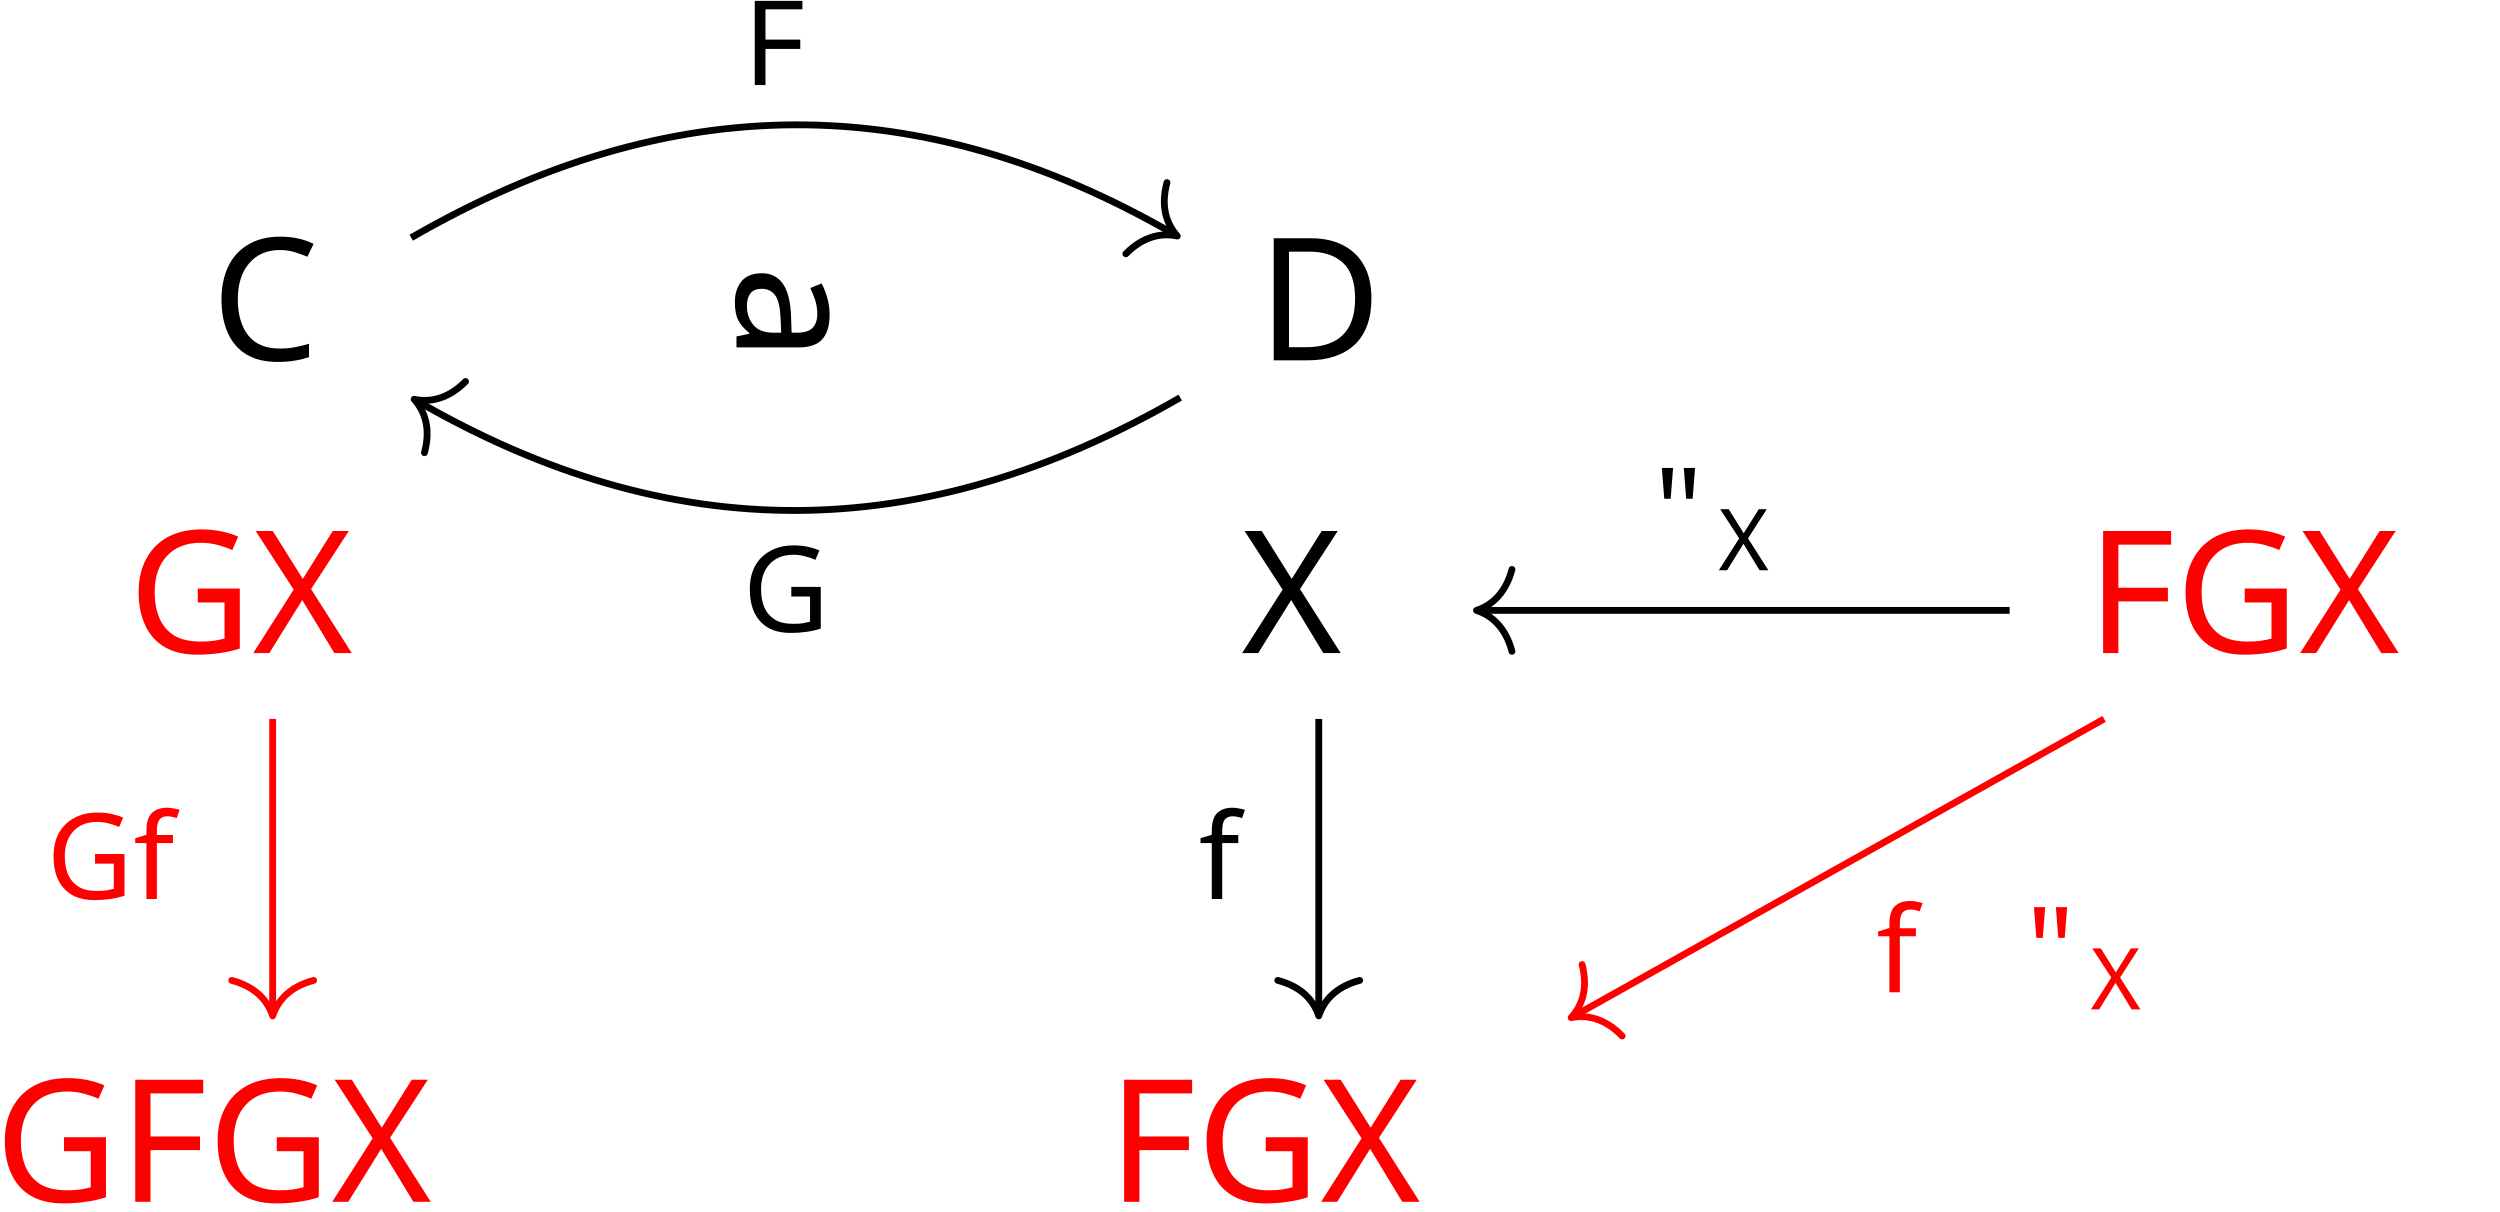
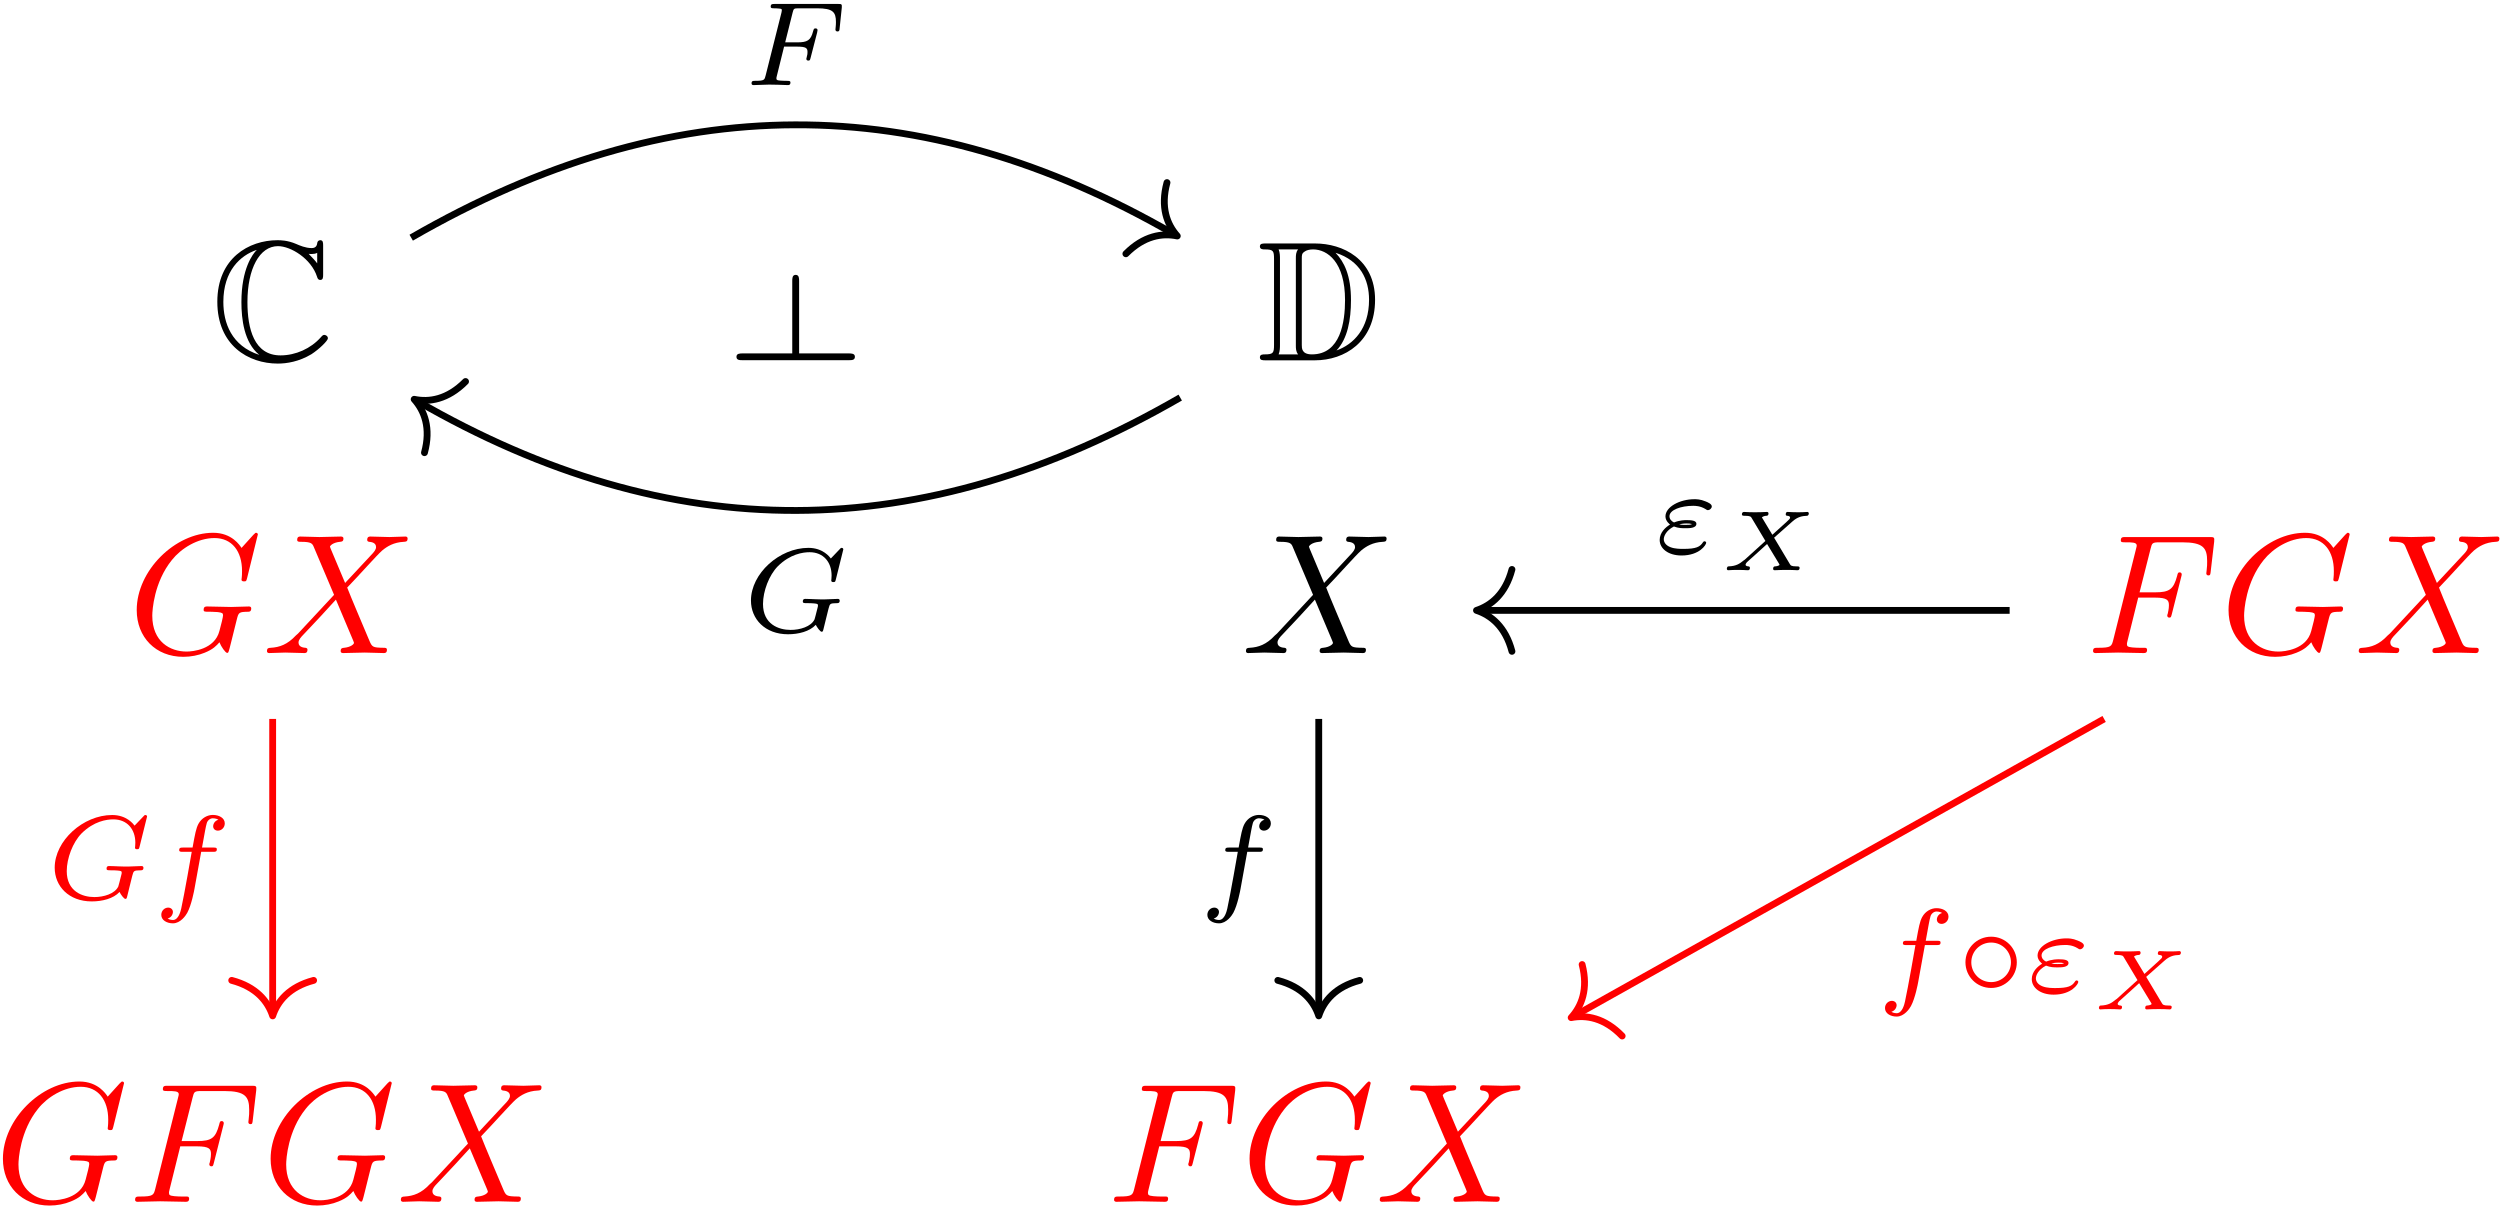
- <svg xmlns="http://www.w3.org/2000/svg" viewBox="0 0 622.667 301.76" height="301.76" width="622.667" xml:space="preserve" id="svg2" version="1.1">
-   <defs id="defs6">
-     <clipPath id="clipPath20" clipPathUnits="userSpaceOnUse">
-       <path id="path18" d="m 0,0.16 h 467 v 226 H 0 Z" />
+ <svg xmlns="http://www.w3.org/2000/svg" xmlns:xlink="http://www.w3.org/1999/xlink" width="467pt" height="226.32pt" viewBox="0 0 467 226.32" version="1.1">
+   <defs>
+     <g>
+       <symbol overflow="visible" id="glyph0-0">
+         <path style="stroke:none;" d="" />
+       </symbol>
+       <symbol overflow="visible" id="glyph0-1">
+         <path style="stroke:none;" d="M 20.938 -21.391 C 20.938 -21.938 20.938 -22.438 20.406 -22.438 C 20.375 -22.438 19.891 -22.438 19.828 -21.859 C 19.734 -20.969 19 -20.969 18.781 -20.969 C 17.656 -20.969 16.547 -21.453 15.906 -21.734 C 14.281 -22.438 12.906 -22.438 12.406 -22.438 C 7.078 -22.438 1.172 -19.094 1.172 -10.938 C 1.172 -2.812 6.953 0.609 12.469 0.609 C 14.156 0.609 16.422 0.25 18.75 -1.141 C 20.203 -2.078 21.828 -3.672 21.828 -4.109 C 21.828 -4.562 21.359 -4.75 21.172 -4.75 C 20.938 -4.75 20.812 -4.656 20.5 -4.297 C 18.641 -2.203 15.812 -0.922 12.969 -0.922 C 8.031 -0.922 6.797 -5.922 6.797 -10.875 C 6.797 -17.156 9.078 -21.328 12.5 -21.328 C 14.891 -21.328 18.703 -19 19.797 -15.625 C 19.891 -15.328 19.984 -15.016 20.406 -15.016 C 20.938 -15.016 20.938 -15.516 20.938 -16.062 Z M 19.828 -18.109 C 19.438 -18.641 19.031 -19.062 18.234 -19.891 C 18.391 -19.859 18.641 -19.859 18.812 -19.859 C 19.156 -19.859 19.578 -19.922 19.828 -20.078 Z M 8.516 -20.594 C 7.781 -19.859 5.672 -17.109 5.672 -10.875 C 5.672 -7.719 6.156 -3.312 9.016 -1.016 C 3.797 -2.703 2.297 -7.016 2.297 -10.906 C 2.297 -16.766 5.516 -19.609 8.516 -20.625 Z M 8.516 -20.594 " />
+       </symbol>
+       <symbol overflow="visible" id="glyph0-2">
+         <path style="stroke:none;" d="M 1.594 -21.828 C 1.016 -21.828 0.516 -21.828 0.516 -21.266 C 0.516 -20.719 1.109 -20.719 1.375 -20.719 C 3.031 -20.719 3.156 -20.469 3.156 -18.906 L 3.156 -2.938 C 3.156 -1.375 3.031 -1.109 1.406 -1.109 C 1.078 -1.109 0.516 -1.109 0.516 -0.578 C 0.516 0 1.016 0 1.594 0 L 10.781 0 C 16.359 0 22.031 -3.469 22.031 -11.312 C 22.031 -18.938 15.969 -21.828 10.812 -21.828 Z M 14.688 -20.078 C 19.25 -18.609 20.906 -15.109 20.906 -11.312 C 20.906 -5.891 17.984 -2.969 14.828 -1.844 C 16.891 -4.016 17.531 -7.547 17.531 -11.25 C 17.531 -15.844 16.281 -18.359 14.656 -20.078 Z M 4.016 -1.109 C 4.266 -1.688 4.266 -2.453 4.266 -2.875 L 4.266 -18.969 C 4.266 -19.375 4.266 -20.141 4.016 -20.719 L 7.656 -20.719 C 7.234 -20.234 7.234 -19.547 7.234 -19.094 L 7.234 -2.734 C 7.234 -2.266 7.234 -1.625 7.656 -1.109 Z M 8.344 -19 C 8.344 -19.703 8.344 -19.984 8.922 -20.344 C 9.219 -20.562 9.781 -20.719 10.453 -20.719 C 13.125 -20.719 16.422 -18.359 16.422 -11.25 C 16.422 -7.203 15.594 -1.109 10.234 -1.109 C 8.344 -1.109 8.344 -2.234 8.344 -2.844 Z M 8.344 -19 " />
+       </symbol>
+       <symbol overflow="visible" id="glyph1-0">
+         <path style="stroke:none;" d="" />
+       </symbol>
+       <symbol overflow="visible" id="glyph1-1">
+         <path style="stroke:none;" d="M 24.219 -22.156 C 24.219 -22.25 24.156 -22.469 23.875 -22.469 C 23.781 -22.469 23.75 -22.438 23.391 -22.094 L 21.172 -19.641 C 20.875 -20.078 19.406 -22.469 15.875 -22.469 C 8.766 -22.469 1.594 -15.422 1.594 -8.031 C 1.594 -2.969 5.125 0.703 10.297 0.703 C 11.703 0.703 13.125 0.422 14.281 -0.062 C 15.875 -0.703 16.484 -1.375 17.047 -2.016 C 17.344 -1.219 18.172 -0.031 18.484 -0.031 C 18.641 -0.031 18.703 -0.125 18.703 -0.156 C 18.781 -0.219 19.094 -1.438 19.25 -2.109 L 19.859 -4.562 C 19.984 -5.094 20.141 -5.641 20.266 -6.188 C 20.625 -7.625 20.656 -7.688 22.469 -7.719 C 22.625 -7.719 22.984 -7.75 22.984 -8.344 C 22.984 -8.578 22.828 -8.703 22.562 -8.703 C 21.828 -8.703 19.953 -8.609 19.219 -8.609 C 18.234 -8.609 15.75 -8.703 14.766 -8.703 C 14.469 -8.703 14.094 -8.703 14.094 -8.062 C 14.094 -7.719 14.344 -7.719 15.047 -7.719 C 15.078 -7.719 16 -7.719 16.734 -7.656 C 17.562 -7.547 17.719 -7.453 17.719 -7.047 C 17.719 -6.75 17.375 -5.328 17.047 -4.141 C 16.156 -0.641 12.016 -0.281 10.906 -0.281 C 7.844 -0.281 4.5 -2.109 4.5 -6.984 C 4.5 -7.969 4.812 -13.234 8.156 -17.375 C 9.875 -19.547 12.969 -21.484 16.125 -21.484 C 19.375 -21.484 21.266 -19.031 21.266 -15.328 C 21.266 -14.062 21.172 -14.031 21.172 -13.703 C 21.172 -13.391 21.516 -13.391 21.641 -13.391 C 22.062 -13.391 22.062 -13.453 22.219 -14.031 Z M 24.219 -22.156 " />
+       </symbol>
+       <symbol overflow="visible" id="glyph1-2">
+         <path style="stroke:none;" d="M 15.453 -13.094 L 12.781 -19.438 C 12.688 -19.703 12.625 -19.828 12.625 -19.859 C 12.625 -20.047 13.172 -20.656 14.5 -20.781 C 14.828 -20.812 15.141 -20.844 15.141 -21.391 C 15.141 -21.766 14.766 -21.766 14.656 -21.766 C 13.359 -21.766 11.984 -21.672 10.641 -21.672 C 9.844 -21.672 7.875 -21.766 7.078 -21.766 C 6.891 -21.766 6.5 -21.766 6.5 -21.141 C 6.5 -20.781 6.828 -20.781 7.234 -20.781 C 9.141 -20.781 9.344 -20.469 9.625 -19.766 L 13.391 -10.875 L 6.656 -3.641 L 6.25 -3.281 C 4.688 -1.594 3.188 -1.078 1.562 -0.984 C 1.141 -0.953 0.859 -0.953 0.859 -0.344 C 0.859 -0.312 0.859 0 1.281 0 C 2.234 0 3.281 -0.094 4.266 -0.094 C 5.453 -0.094 6.688 0 7.844 0 C 8.031 0 8.422 0 8.422 -0.641 C 8.422 -0.953 8.094 -0.984 8.031 -0.984 C 7.75 -1.016 6.75 -1.078 6.75 -1.969 C 6.75 -2.484 7.234 -3 7.625 -3.406 L 10.875 -6.859 L 13.734 -9.984 L 16.953 -2.359 C 17.078 -2.016 17.109 -1.969 17.109 -1.906 C 17.109 -1.656 16.516 -1.109 15.266 -0.984 C 14.922 -0.953 14.625 -0.922 14.625 -0.375 C 14.625 0 14.984 0 15.109 0 C 16 0 18.234 -0.094 19.125 -0.094 C 19.922 -0.094 21.859 0 22.656 0 C 22.891 0 23.266 0 23.266 -0.609 C 23.266 -0.984 22.953 -0.984 22.688 -0.984 C 20.562 -1.016 20.5 -1.109 19.953 -2.391 C 18.703 -5.359 16.578 -10.328 15.844 -12.234 C 18.016 -14.469 21.359 -18.266 22.375 -19.156 C 23.297 -19.922 24.516 -20.688 26.422 -20.781 C 26.844 -20.812 27.125 -20.812 27.125 -21.422 C 27.125 -21.453 27.125 -21.766 26.719 -21.766 C 25.75 -21.766 24.703 -21.672 23.719 -21.672 C 22.531 -21.672 21.328 -21.766 20.172 -21.766 C 19.984 -21.766 19.578 -21.766 19.578 -21.141 C 19.578 -20.906 19.734 -20.812 19.953 -20.781 C 20.234 -20.75 21.234 -20.688 21.234 -19.797 C 21.234 -19.344 20.875 -18.938 20.625 -18.641 Z M 15.453 -13.094 " />
+       </symbol>
+       <symbol overflow="visible" id="glyph1-3">
+         <path style="stroke:none;" d="M 9.656 -10.359 L 12.75 -10.359 C 15.141 -10.359 15.391 -9.844 15.391 -8.922 C 15.391 -8.703 15.391 -8.312 15.172 -7.359 C 15.109 -7.203 15.078 -7.078 15.078 -7.016 C 15.078 -6.75 15.266 -6.625 15.453 -6.625 C 15.781 -6.625 15.781 -6.719 15.938 -7.297 L 17.688 -14.219 C 17.781 -14.562 17.781 -14.625 17.781 -14.719 C 17.781 -14.797 17.719 -15.078 17.406 -15.078 C 17.078 -15.078 17.047 -14.922 16.922 -14.406 C 16.25 -11.922 15.516 -11.344 12.812 -11.344 L 9.906 -11.344 L 11.953 -19.438 C 12.234 -20.562 12.266 -20.688 13.672 -20.688 L 17.875 -20.688 C 21.797 -20.688 22.531 -19.641 22.531 -17.188 C 22.531 -16.453 22.531 -16.312 22.438 -15.453 C 22.375 -15.047 22.375 -14.984 22.375 -14.891 C 22.375 -14.719 22.469 -14.5 22.766 -14.5 C 23.109 -14.5 23.141 -14.688 23.203 -15.297 L 23.844 -20.812 C 23.938 -21.672 23.781 -21.672 22.984 -21.672 L 7.359 -21.672 C 6.719 -21.672 6.406 -21.672 6.406 -21.031 C 6.406 -20.688 6.688 -20.688 7.297 -20.688 C 8.484 -20.688 9.375 -20.688 9.375 -20.109 C 9.375 -19.984 9.375 -19.922 9.219 -19.344 L 5 -2.484 C 4.688 -1.25 4.625 -0.984 2.109 -0.984 C 1.562 -0.984 1.219 -0.984 1.219 -0.375 C 1.219 0 1.594 0 1.688 0 C 2.609 0 4.969 -0.094 5.891 -0.094 C 6.953 -0.094 9.594 0 10.641 0 C 10.938 0 11.312 0 11.312 -0.609 C 11.312 -0.859 11.125 -0.922 11.125 -0.953 C 11.031 -0.984 10.969 -0.984 10.234 -0.984 C 9.531 -0.984 9.375 -0.984 8.578 -1.047 C 7.656 -1.141 7.547 -1.281 7.547 -1.688 C 7.547 -1.75 7.547 -1.938 7.688 -2.422 Z M 9.656 -10.359 " />
+       </symbol>
+       <symbol overflow="visible" id="glyph2-0">
+         <path style="stroke:none;" d="" />
+       </symbol>
+       <symbol overflow="visible" id="glyph2-1">
+         <path style="stroke:none;" d="M 7.625 -7.188 L 10.016 -7.188 C 11.719 -7.188 12 -6.922 12 -6.188 C 12 -5.844 12 -5.797 11.844 -5.172 C 11.797 -5.047 11.781 -4.969 11.781 -4.906 C 11.781 -4.688 11.938 -4.578 12.156 -4.578 C 12.453 -4.578 12.469 -4.688 12.578 -5.094 L 13.797 -9.812 C 13.812 -9.891 13.875 -10.219 13.875 -10.266 C 13.875 -10.484 13.719 -10.594 13.5 -10.594 C 13.188 -10.594 13.172 -10.469 13.047 -10.062 C 12.609 -8.328 11.953 -7.984 10.062 -7.984 L 7.828 -7.984 L 9.234 -13.594 C 9.422 -14.281 9.438 -14.344 10.375 -14.344 L 13.797 -14.344 C 16.75 -14.344 17.312 -13.641 17.312 -11.781 C 17.312 -11.047 17.219 -10.578 17.219 -10.391 C 17.219 -10.219 17.297 -10.016 17.609 -10.016 C 17.938 -10.016 17.969 -10.219 18 -10.594 L 18.406 -14.484 C 18.469 -15.156 18.312 -15.156 17.766 -15.156 L 5.844 -15.156 C 5.422 -15.156 5.125 -15.156 5.125 -14.656 C 5.125 -14.344 5.406 -14.344 5.844 -14.344 C 5.875 -14.344 6.297 -14.344 6.688 -14.297 C 7.156 -14.25 7.203 -14.219 7.203 -13.984 C 7.203 -13.828 7.141 -13.609 7.125 -13.5 L 4.188 -1.828 C 3.969 -0.953 3.953 -0.797 2.203 -0.797 C 1.828 -0.797 1.547 -0.797 1.547 -0.328 C 1.547 -0.109 1.703 0 1.891 0 C 2.547 0 4.188 -0.094 4.844 -0.094 L 6.562 -0.062 C 7.141 -0.062 7.766 0 8.328 0 C 8.484 0 8.812 0 8.812 -0.484 C 8.812 -0.797 8.547 -0.797 8.031 -0.797 C 7.984 -0.797 7.438 -0.797 6.875 -0.844 C 6.406 -0.891 6.188 -0.922 6.188 -1.234 C 6.188 -1.312 6.188 -1.391 6.25 -1.625 Z M 7.625 -7.188 " />
+       </symbol>
+       <symbol overflow="visible" id="glyph2-2">
+         <path style="stroke:none;" d="M 18.812 -15.391 C 18.812 -15.5 18.75 -15.688 18.516 -15.688 C 18.359 -15.688 18.312 -15.641 18.125 -15.422 L 16.484 -13.703 C 16.281 -13.969 15.031 -15.688 12.297 -15.688 C 6.875 -15.688 1.562 -10.891 1.562 -5.844 C 1.562 -2.391 4.188 0.453 8.484 0.453 C 10.438 0.453 12.516 -0.062 13.672 -1.312 C 13.906 -0.828 14.5 -0.016 14.766 -0.016 C 14.969 -0.016 15.016 -0.109 15.125 -0.578 L 15.547 -2.297 C 15.656 -2.703 15.969 -4.031 16.047 -4.312 C 16.312 -5.312 16.328 -5.328 17.656 -5.359 C 17.812 -5.359 18.141 -5.359 18.141 -5.828 C 18.141 -6.047 17.984 -6.156 17.812 -6.156 C 17.062 -6.156 16.125 -6.062 15.344 -6.062 C 14.797 -6.062 14.062 -6.062 13.5 -6.094 C 12.938 -6.109 12.297 -6.156 11.734 -6.156 C 11.578 -6.156 11.25 -6.156 11.25 -5.672 C 11.25 -5.359 11.484 -5.359 12.047 -5.359 C 12.469 -5.359 12.922 -5.359 13.344 -5.312 C 14.062 -5.25 14.078 -5.156 14.078 -4.891 C 14.078 -4.797 14.078 -4.75 13.922 -4.172 C 13.766 -3.547 13.516 -2.547 13.438 -2.328 C 12.781 -0.953 10.703 -0.359 8.969 -0.359 C 6.734 -0.359 3.812 -1.422 3.812 -5.203 C 3.812 -7.594 4.938 -10.578 6.578 -12.25 C 8.875 -14.531 11.266 -14.875 12.516 -14.875 C 15.109 -14.875 16.625 -13.016 16.625 -10.516 C 16.625 -9.891 16.562 -9.734 16.562 -9.594 C 16.562 -9.297 16.844 -9.297 16.953 -9.297 C 17.312 -9.297 17.312 -9.375 17.422 -9.797 Z M 18.812 -15.391 " />
+       </symbol>
+       <symbol overflow="visible" id="glyph2-3">
+         <path style="stroke:none;" d="M 9.078 -8.812 L 11.266 -8.812 C 11.719 -8.812 12 -8.812 12 -9.297 C 12 -9.609 11.719 -9.609 11.312 -9.609 L 9.234 -9.609 C 9.75 -12.453 9.922 -13.484 10.109 -14.125 C 10.219 -14.609 10.703 -15.078 11.25 -15.078 C 11.266 -15.078 11.875 -15.078 12.297 -14.812 C 11.375 -14.531 11.312 -13.719 11.312 -13.594 C 11.312 -13.094 11.688 -12.766 12.203 -12.766 C 12.812 -12.766 13.484 -13.281 13.484 -14.125 C 13.484 -15.156 12.391 -15.703 11.25 -15.703 C 10.266 -15.703 9.172 -15.156 8.562 -14.031 C 8.125 -13.203 7.938 -12.203 7.469 -9.609 L 5.719 -9.609 C 5.266 -9.609 4.969 -9.609 4.969 -9.125 C 4.969 -8.812 5.266 -8.812 5.672 -8.812 L 7.312 -8.812 C 7.297 -8.672 5.891 -0.641 5.359 1.734 C 5.25 2.234 4.859 3.922 3.797 3.922 C 3.766 3.922 3.234 3.922 2.812 3.656 C 3.719 3.375 3.797 2.562 3.797 2.438 C 3.797 1.938 3.406 1.609 2.906 1.609 C 2.297 1.609 1.625 2.125 1.625 2.969 C 1.625 3.969 2.672 4.547 3.797 4.547 C 5.219 4.547 6.203 3.078 6.469 2.594 C 7.281 1.094 7.781 -1.656 7.828 -1.922 Z M 9.078 -8.812 " />
+       </symbol>
+       <symbol overflow="visible" id="glyph3-0">
+         <path style="stroke:none;" d="" />
+       </symbol>
+       <symbol overflow="visible" id="glyph3-1">
+         <path style="stroke:none;" d="M 20.969 17.688 C 21.547 17.688 22.125 17.688 22.125 17.047 C 22.125 16.422 21.453 16.422 20.969 16.422 L 11.703 16.422 L 11.703 2.906 C 11.703 2.422 11.703 1.75 11.062 1.75 C 10.422 1.75 10.422 2.422 10.422 2.906 L 10.422 16.422 L 1.141 16.422 C 0.672 16.422 0 16.422 0 17.047 C 0 17.688 0.578 17.688 1.141 17.688 Z M 20.969 17.688 " />
+       </symbol>
+       <symbol overflow="visible" id="glyph4-0">
+         <path style="stroke:none;" d="" />
+       </symbol>
+       <symbol overflow="visible" id="glyph4-1">
+         <path style="stroke:none;" d="M 3.703 -4.969 C 4.547 -4.641 5.219 -4.641 5.875 -4.641 C 6.578 -4.641 7.906 -4.641 7.906 -5.469 C 7.906 -6.062 7.047 -6.156 6.094 -6.156 C 5.781 -6.156 4.812 -6.156 3.719 -5.719 C 3.219 -5.953 2.875 -6.375 2.875 -6.875 C 2.875 -8.078 5.047 -8.828 7.297 -8.828 C 7.656 -8.828 8.609 -8.828 9.609 -8.219 C 9.75 -8.125 9.891 -8.016 10.062 -8.016 C 10.375 -8.016 10.781 -8.344 10.781 -8.719 C 10.781 -9.172 10.047 -9.484 9.609 -9.656 C 8.656 -10.062 7.875 -10.062 7.547 -10.062 C 4.812 -10.062 2.125 -8.641 2.125 -6.844 C 2.125 -5.938 2.969 -5.359 2.984 -5.328 C 2.172 -4.844 1.047 -3.859 1.047 -2.453 C 1.047 -0.828 2.656 0.453 5.125 0.453 C 8.516 0.453 9.734 -1.562 9.734 -1.922 C 9.734 -2.078 9.594 -2.203 9.422 -2.203 C 9.281 -2.203 9.219 -2.125 9.141 -2.031 C 8.594 -1.156 7.859 -0.781 5.484 -0.781 C 4.938 -0.781 3.875 -0.781 3.078 -1.094 C 2.188 -1.422 1.812 -2.031 1.812 -2.594 C 1.812 -3.094 2.188 -4.188 3.703 -4.969 Z M 4.688 -5.359 C 4.938 -5.422 5.375 -5.531 6.047 -5.531 C 6.531 -5.531 6.656 -5.516 7.094 -5.422 C 6.766 -5.281 6.688 -5.266 5.875 -5.266 C 5.531 -5.266 5.094 -5.266 4.688 -5.359 Z M 4.688 -5.359 " />
+       </symbol>
+       <symbol overflow="visible" id="glyph5-0">
+         <path style="stroke:none;" d="" />
+       </symbol>
+       <symbol overflow="visible" id="glyph5-1">
+         <path style="stroke:none;" d="M 10.375 -6.078 L 13.781 -9.094 C 14.75 -9.969 15.594 -10.141 16.547 -10.172 C 16.766 -10.188 16.859 -10.453 16.859 -10.609 C 16.859 -10.766 16.734 -10.891 16.594 -10.891 C 16.344 -10.891 16.016 -10.844 15.75 -10.844 C 15.469 -10.844 15.188 -10.828 14.922 -10.828 C 14.562 -10.828 14.234 -10.844 13.891 -10.844 C 13.594 -10.844 13.234 -10.891 12.922 -10.891 C 12.812 -10.891 12.547 -10.891 12.547 -10.438 C 12.547 -10.219 12.719 -10.172 12.844 -10.172 C 13.062 -10.156 13.359 -10.094 13.359 -9.844 C 13.359 -9.625 13.219 -9.5 12.703 -9.031 L 10.047 -6.625 L 8.094 -9.875 C 8.344 -10.094 8.672 -10.156 8.953 -10.172 C 9.047 -10.172 9.328 -10.188 9.328 -10.609 C 9.328 -10.812 9.172 -10.891 9.031 -10.891 C 8.672 -10.891 8.25 -10.844 7.891 -10.844 C 7.516 -10.844 7.141 -10.828 6.781 -10.828 C 6.438 -10.828 6.094 -10.844 5.75 -10.844 C 5.422 -10.844 5.062 -10.891 4.75 -10.891 C 4.484 -10.891 4.359 -10.688 4.359 -10.438 C 4.359 -10.172 4.609 -10.172 4.891 -10.172 C 5.938 -10.172 6.047 -10 6.188 -9.75 L 8.75 -5.469 L 4.891 -1.969 C 4.844 -1.922 4.703 -1.828 4.641 -1.797 C 3.984 -1.266 3.359 -0.766 1.844 -0.719 C 1.562 -0.703 1.547 -0.297 1.547 -0.266 C 1.547 -0.094 1.688 0 1.797 0 C 2.078 0 2.375 -0.047 2.641 -0.047 C 2.922 -0.047 3.203 -0.062 3.469 -0.062 C 3.828 -0.062 4.156 -0.047 4.5 -0.047 C 4.812 -0.047 5.156 0 5.484 0 C 5.703 0 5.859 -0.109 5.859 -0.453 C 5.859 -0.703 5.625 -0.719 5.562 -0.719 C 5.109 -0.75 5.047 -0.938 5.047 -1.031 C 5.047 -1.219 5.281 -1.469 5.312 -1.516 C 5.391 -1.594 8.469 -4.328 9.062 -4.906 L 11.297 -1.219 C 11.328 -1.141 11.391 -1.047 11.391 -1.016 C 11.391 -0.953 11.125 -0.75 10.547 -0.719 C 10.453 -0.719 10.188 -0.703 10.188 -0.266 C 10.188 -0.094 10.312 0 10.469 0 C 10.844 0 11.25 -0.047 11.625 -0.047 C 11.984 -0.047 12.375 -0.062 12.734 -0.062 C 13.062 -0.062 13.422 -0.047 13.75 -0.047 C 14.078 -0.047 14.438 0 14.766 0 C 15.031 0 15.141 -0.188 15.141 -0.453 C 15.141 -0.719 14.906 -0.719 14.609 -0.719 C 13.578 -0.719 13.484 -0.891 13.344 -1.109 Z M 10.375 -6.078 " />
+       </symbol>
+       <symbol overflow="visible" id="glyph6-0">
+         <path style="stroke:none;" d="" />
+       </symbol>
+       <symbol overflow="visible" id="glyph6-1">
+         <path style="stroke:none;" d="M 11.312 -5.578 C 11.312 -8.281 9.141 -10.375 6.516 -10.375 C 3.844 -10.375 1.719 -8.219 1.719 -5.594 C 1.719 -2.906 3.875 -0.797 6.516 -0.797 C 9.188 -0.797 11.312 -2.969 11.312 -5.578 Z M 6.516 -1.891 C 4.422 -1.891 2.812 -3.594 2.812 -5.578 C 2.812 -7.656 4.469 -9.281 6.516 -9.281 C 8.609 -9.281 10.219 -7.594 10.219 -5.594 C 10.219 -3.531 8.562 -1.891 6.516 -1.891 Z M 6.516 -1.891 " />
+       </symbol>
+     </g>
+     <clipPath id="clip1">
+       <path d="M 140 0.16 L 158 0.16 L 158 16 L 140 16 Z M 140 0.16 " />
    </clipPath>
  </defs>
-   <g transform="matrix(1.333333,0,0,-1.333333,0,301.76)" id="g10">
-     <g id="g12" />
-     <g id="g14">
-       <g clip-path="url(#clipPath20)" id="g16">
-         <g transform="matrix(3.2,0,0,3.2,-490.656,-1902.498)" id="g22">
-           <text id="text26" style="font-variant:normal;font-weight:normal;font-size:9.963px;font-family:MSBM10;-inkscape-font-specification:MSBM10;writing-mode:lr-tb;fill:#000000;fill-opacity:1;fill-rule:nonzero;stroke:none" transform="matrix(1,0,0,-1,165.65,644.222)">
-             <tspan id="tspan24" y="0" x="0">C</tspan>
-           </text>
-         </g>
-         <g transform="matrix(3.2,0,0,3.2,-490.656,-1902.498)" id="g28">
-           <text id="text32" style="font-variant:normal;font-weight:normal;font-size:9.963px;font-family:MSBM10;-inkscape-font-specification:MSBM10;writing-mode:lr-tb;fill:#000000;fill-opacity:1;fill-rule:nonzero;stroke:none" transform="matrix(1,0,0,-1,226.715,644.222)">
-             <tspan id="tspan30" y="0" x="0">D</tspan>
-           </text>
-         </g>
-         <g transform="matrix(3.2,0,0,3.2,-490.656,-1902.498)" id="g34">
-           <text id="text38" style="font-variant:normal;font-weight:normal;font-size:9.963px;font-family:CMMI10;-inkscape-font-specification:CMMI10;writing-mode:lr-tb;fill:#ff0000;fill-opacity:1;fill-rule:nonzero;stroke:none" transform="matrix(1,0,0,-1,160.813,627.133)">
-             <tspan id="tspan36" y="0" x="0 7.834">GX</tspan>
-           </text>
-         </g>
-         <g transform="matrix(3.2,0,0,3.2,-490.656,-1902.498)" id="g40">
-           <text id="text44" style="font-variant:normal;font-weight:normal;font-size:9.963px;font-family:CMMI10;-inkscape-font-specification:CMMI10;writing-mode:lr-tb;fill:#000000;fill-opacity:1;fill-rule:nonzero;stroke:none" transform="matrix(1,0,0,-1,225.795,627.133)">
-             <tspan id="tspan42" y="0" x="0">X</tspan>
-           </text>
-         </g>
-         <g transform="matrix(3.2,0,0,3.2,-490.656,-1902.498)" id="g46">
-           <text id="text50" style="font-variant:normal;font-weight:normal;font-size:9.963px;font-family:CMMI10;-inkscape-font-specification:CMMI10;writing-mode:lr-tb;fill:#ff0000;fill-opacity:1;fill-rule:nonzero;stroke:none" transform="matrix(1,0,0,-1,275.131,627.133)">
-             <tspan id="tspan48" y="0" x="0 7.792 15.623">FGX</tspan>
-           </text>
-         </g>
-         <g transform="matrix(3.2,0,0,3.2,-490.656,-1902.498)" id="g52">
-           <text id="text56" style="font-variant:normal;font-weight:normal;font-size:9.963px;font-family:CMMI10;-inkscape-font-specification:CMMI10;writing-mode:lr-tb;fill:#ff0000;fill-opacity:1;fill-rule:nonzero;stroke:none" transform="matrix(1,0,0,-1,153.002,595.101)">
-             <tspan id="tspan54" y="0" x="0 7.834 15.627 23.461">GFGX</tspan>
-           </text>
-         </g>
-         <g transform="matrix(3.2,0,0,3.2,-490.656,-1902.498)" id="g58">
-           <text id="text62" style="font-variant:normal;font-weight:normal;font-size:9.963px;font-family:CMMI10;-inkscape-font-specification:CMMI10;writing-mode:lr-tb;fill:#ff0000;fill-opacity:1;fill-rule:nonzero;stroke:none" transform="matrix(1,0,0,-1,217.983,595.101)">
-             <tspan id="tspan60" y="0" x="0 7.792 15.623">FGX</tspan>
-           </text>
-         </g>
-         <g transform="matrix(3.2,0,0,3.2,233.8112,91.3998)" id="g64">
-           <path id="path66" style="fill:none;stroke:#000000;stroke-width:0.398;stroke-linecap:butt;stroke-linejoin:miter;stroke-miterlimit:10;stroke-dasharray:none;stroke-opacity:1" d="m -49.062,28.286 c 15.161,8.753 29.731,8.753 44.546,0.2" />
-         </g>
-         <g transform="matrix(2.780064,-1.604992,1.604992,2.780064,219.9139,182.2361)" id="g68">
-           <path id="path70" style="fill:none;stroke:#000000;stroke-width:0.398;stroke-linecap:round;stroke-linejoin:round;stroke-miterlimit:10;stroke-dasharray:none;stroke-opacity:1" d="M -2.072,2.391 C -1.694,0.956 -0.85,0.279 0,0 -0.85,-0.279 -1.694,-0.956 -2.072,-2.391" />
-         </g>
-         <g transform="matrix(3.2,0,0,3.2,-490.656,-1902.498)" id="g72">
-           <text id="text76" style="font-variant:normal;font-weight:normal;font-size:6.974px;font-family:CMMI7;-inkscape-font-specification:CMMI7;writing-mode:lr-tb;fill:#000000;fill-opacity:1;fill-rule:nonzero;stroke:none" transform="matrix(1,0,0,-1,196.718,660.288)">
-             <tspan id="tspan74" y="0" x="0">F</tspan>
-           </text>
-         </g>
-         <g transform="matrix(3.2,0,0,3.2,233.8112,91.3998)" id="g78">
-           <path id="path80" style="fill:none;stroke:#000000;stroke-width:0.398;stroke-linecap:butt;stroke-linejoin:miter;stroke-miterlimit:10;stroke-dasharray:none;stroke-opacity:1" d="M -4.17,18.954 C -19.331,10.2 -33.901,10.2 -48.716,18.754" />
-         </g>
-         <g transform="matrix(-2.780064,1.604992,-1.604992,-2.780064,77.36534,151.7321)" id="g82">
-           <path id="path84" style="fill:none;stroke:#000000;stroke-width:0.398;stroke-linecap:round;stroke-linejoin:round;stroke-miterlimit:10;stroke-dasharray:none;stroke-opacity:1" d="M -2.072,2.391 C -1.694,0.956 -0.85,0.279 0,0 -0.85,-0.279 -1.694,-0.956 -2.072,-2.391" />
-         </g>
-         <g transform="matrix(3.2,0,0,3.2,-490.656,-1902.498)" id="g86">
-           <text id="text90" style="font-variant:normal;font-weight:normal;font-size:6.974px;font-family:CMMI7;-inkscape-font-specification:CMMI7;writing-mode:lr-tb;fill:#000000;fill-opacity:1;fill-rule:nonzero;stroke:none" transform="matrix(1,0,0,-1,196.679,628.372)">
-             <tspan id="tspan88" y="0" x="0">G</tspan>
-           </text>
-         </g>
-         <g transform="matrix(0,-3.2,3.2,0,-1941.651,804.9518)" id="g92">
-           <text id="text96" style="font-variant:normal;font-weight:normal;font-size:9.963px;font-family:CMSY10;-inkscape-font-specification:CMSY10;writing-mode:lr-tb;fill:#000000;fill-opacity:1;fill-rule:nonzero;stroke:none" transform="matrix(1,0,0,-1,196.321,649.757)">
-             <tspan id="tspan94" y="0" x="0">a</tspan>
-           </text>
-         </g>
-         <g transform="matrix(3.2,0,0,3.2,233.8112,91.3998)" id="g98">
-           <path id="path100" style="fill:none;stroke:#ff0000;stroke-width:0.398;stroke-linecap:butt;stroke-linejoin:miter;stroke-miterlimit:10;stroke-dasharray:none;stroke-opacity:1" d="M -57.149,0.195 V -16.941" />
-         </g>
-         <g transform="matrix(0,-3.2,3.2,0,50.93488,36.55122)" id="g102">
-           <path id="path104" style="fill:none;stroke:#ff0000;stroke-width:0.398;stroke-linecap:round;stroke-linejoin:round;stroke-miterlimit:10;stroke-dasharray:none;stroke-opacity:1" d="M -2.072,2.391 C -1.694,0.956 -0.85,0.279 0,0 -0.85,-0.279 -1.694,-0.956 -2.072,-2.391" />
-         </g>
-         <g transform="matrix(3.2,0,0,3.2,-490.656,-1902.498)" id="g106">
-           <text id="text110" style="font-variant:normal;font-weight:normal;font-size:6.974px;font-family:CMMI7;-inkscape-font-specification:CMMI7;writing-mode:lr-tb;fill:#ff0000;fill-opacity:1;fill-rule:nonzero;stroke:none" transform="matrix(1,0,0,-1,156.035,612.777)">
-             <tspan id="tspan108" y="0" x="0 6.202">Gf</tspan>
-           </text>
-         </g>
-         <g transform="matrix(3.2,0,0,3.2,233.8112,91.3998)" id="g112">
-           <path id="path114" style="fill:none;stroke:#000000;stroke-width:0.398;stroke-linecap:butt;stroke-linejoin:miter;stroke-miterlimit:10;stroke-dasharray:none;stroke-opacity:1" d="M 3.917,0.195 V -16.941" />
-         </g>
-         <g transform="matrix(0,-3.2,3.2,0,246.3443,36.55122)" id="g116">
-           <path id="path118" style="fill:none;stroke:#000000;stroke-width:0.398;stroke-linecap:round;stroke-linejoin:round;stroke-miterlimit:10;stroke-dasharray:none;stroke-opacity:1" d="M -2.072,2.391 C -1.694,0.956 -0.85,0.279 0,0 -0.85,-0.279 -1.694,-0.956 -2.072,-2.391" />
-         </g>
-         <g transform="matrix(3.2,0,0,3.2,-490.656,-1902.498)" id="g120">
-           <text id="text124" style="font-variant:normal;font-weight:normal;font-size:6.974px;font-family:CMMI7;-inkscape-font-specification:CMMI7;writing-mode:lr-tb;fill:#000000;fill-opacity:1;fill-rule:nonzero;stroke:none" transform="matrix(1,0,0,-1,223.302,612.777)">
-             <tspan id="tspan122" y="0" x="0">f</tspan>
-           </text>
-         </g>
-         <g transform="matrix(3.2,0,0,3.2,233.8112,91.3998)" id="g126">
-           <path id="path128" style="fill:none;stroke:#000000;stroke-width:0.398;stroke-linecap:butt;stroke-linejoin:miter;stroke-miterlimit:10;stroke-dasharray:none;stroke-opacity:1" d="M 44.247,6.531 H 13.322" />
-         </g>
-         <g transform="matrix(-3.2,0,0,-3.2,275.803,112.2994)" id="g130">
-           <path id="path132" style="fill:none;stroke:#000000;stroke-width:0.398;stroke-linecap:round;stroke-linejoin:round;stroke-miterlimit:10;stroke-dasharray:none;stroke-opacity:1" d="M -2.072,2.391 C -1.694,0.956 -0.85,0.279 0,0 -0.85,-0.279 -1.694,-0.956 -2.072,-2.391" />
-         </g>
-         <g transform="matrix(3.2,0,0,3.2,-490.656,-1902.498)" id="g134">
-           <text id="text138" style="font-variant:normal;font-weight:normal;font-size:6.974px;font-family:CMMI7;-inkscape-font-specification:CMMI7;writing-mode:lr-tb;fill:#000000;fill-opacity:1;fill-rule:nonzero;stroke:none" transform="matrix(1,0,0,-1,249.887,632.97)">
-             <tspan id="tspan136" y="0" x="0">"</tspan>
-           </text>
-         </g>
-         <g transform="matrix(3.2,0,0,3.2,-490.656,-1902.498)" id="g140">
-           <text id="text144" style="font-variant:normal;font-weight:normal;font-size:4.981px;font-family:CMMI5;-inkscape-font-specification:CMMI5;writing-mode:lr-tb;fill:#000000;fill-opacity:1;fill-rule:nonzero;stroke:none" transform="matrix(1,0,0,-1,253.651,631.968)">
-             <tspan id="tspan142" y="0" x="0">X</tspan>
-           </text>
-         </g>
-         <g transform="matrix(3.2,0,0,3.2,233.8112,91.3998)" id="g146">
-           <path id="path148" style="fill:none;stroke:#ff0000;stroke-width:0.398;stroke-linecap:butt;stroke-linejoin:miter;stroke-miterlimit:10;stroke-dasharray:none;stroke-opacity:1" d="M 49.762,0.195 18.825,-17.145" />
-         </g>
-         <g transform="matrix(-2.792032,-1.564832,1.564832,-2.792032,293.494,36.2255)" id="g150">
-           <path id="path152" style="fill:none;stroke:#ff0000;stroke-width:0.398;stroke-linecap:round;stroke-linejoin:round;stroke-miterlimit:10;stroke-dasharray:none;stroke-opacity:1" d="M -2.072,2.391 C -1.694,0.956 -0.85,0.279 0,0 -0.85,-0.279 -1.694,-0.956 -2.072,-2.391" />
-         </g>
-         <g transform="matrix(3.2,0,0,3.2,-490.656,-1902.498)" id="g154">
-           <text id="text158" style="font-variant:normal;font-weight:normal;font-size:6.974px;font-family:CMMI7;-inkscape-font-specification:CMMI7;writing-mode:lr-tb;fill:#ff0000;fill-opacity:1;fill-rule:nonzero;stroke:none" transform="matrix(1,0,0,-1,262.859,607.334)">
-             <tspan id="tspan156" y="0" x="0">f</tspan>
-           </text>
-         </g>
-         <g transform="matrix(3.2,0,0,3.2,-490.656,-1902.498)" id="g160">
-           <text id="text164" style="font-variant:normal;font-weight:normal;font-size:6.974px;font-family:CMSY7;-inkscape-font-specification:CMSY7;writing-mode:lr-tb;fill:#ff0000;fill-opacity:1;fill-rule:nonzero;stroke:none" transform="matrix(1,0,0,-1,267.526,607.334)">
-             <tspan id="tspan162" y="0" x="0" />
-           </text>
-         </g>
-         <g transform="matrix(3.2,0,0,3.2,-490.656,-1902.498)" id="g166">
-           <text id="text170" style="font-variant:normal;font-weight:normal;font-size:6.974px;font-family:CMMI7;-inkscape-font-specification:CMMI7;writing-mode:lr-tb;fill:#ff0000;fill-opacity:1;fill-rule:nonzero;stroke:none" transform="matrix(1,0,0,-1,271.608,607.334)">
-             <tspan id="tspan168" y="0" x="0">"</tspan>
-           </text>
-         </g>
-         <g transform="matrix(3.2,0,0,3.2,-490.656,-1902.498)" id="g172">
-           <text id="text176" style="font-variant:normal;font-weight:normal;font-size:4.981px;font-family:CMMI5;-inkscape-font-specification:CMMI5;writing-mode:lr-tb;fill:#ff0000;fill-opacity:1;fill-rule:nonzero;stroke:none" transform="matrix(1,0,0,-1,275.372,606.332)">
-             <tspan id="tspan174" y="0" x="0">X</tspan>
-           </text>
-         </g>
+   <g id="surface1">
+     <g style="fill:rgb(0%,0%,0%);fill-opacity:1;">
+       <use xlink:href="#glyph0-1" x="39.424" y="67.308" />
+     </g>
+     <g style="fill:rgb(0%,0%,0%);fill-opacity:1;">
+       <use xlink:href="#glyph0-2" x="234.832" y="67.308" />
+     </g>
+     <g style="fill:rgb(100%,0%,0%);fill-opacity:1;">
+       <use xlink:href="#glyph1-1" x="23.946" y="121.992" />
+       <use xlink:href="#glyph1-2" x="49.013" y="121.992" />
+     </g>
+     <g style="fill:rgb(0%,0%,0%);fill-opacity:1;">
+       <use xlink:href="#glyph1-2" x="231.888" y="121.992" />
+     </g>
+     <g style="fill:rgb(100%,0%,0%);fill-opacity:1;">
+       <use xlink:href="#glyph1-3" x="389.763" y="121.992" />
+       <use xlink:href="#glyph1-1" x="414.697" y="121.992" />
+     </g>
+     <g style="fill:rgb(100%,0%,0%);fill-opacity:1;">
+       <use xlink:href="#glyph1-2" x="439.758" y="121.992" />
+     </g>
+     <g style="fill:rgb(100%,0%,0%);fill-opacity:1;">
+       <use xlink:href="#glyph1-1" x="-1.05" y="224.495" />
+       <use xlink:href="#glyph1-3" x="24.018" y="224.495" />
+     </g>
+     <g style="fill:rgb(100%,0%,0%);fill-opacity:1;">
+       <use xlink:href="#glyph1-1" x="48.958" y="224.495" />
+       <use xlink:href="#glyph1-2" x="74.025" y="224.495" />
+     </g>
+     <g style="fill:rgb(100%,0%,0%);fill-opacity:1;">
+       <use xlink:href="#glyph1-3" x="206.89" y="224.495" />
+       <use xlink:href="#glyph1-1" x="231.823" y="224.495" />
+     </g>
+     <g style="fill:rgb(100%,0%,0%);fill-opacity:1;">
+       <use xlink:href="#glyph1-2" x="256.884" y="224.495" />
+     </g>
+     <path style="fill:none;stroke-width:0.398;stroke-linecap:butt;stroke-linejoin:miter;stroke:rgb(0%,0%,0%);stroke-opacity:1;stroke-miterlimit:10;" d="M -49.062 28.287 C -33.901 37.039 -19.331 37.039 -4.516 28.486 " transform="matrix(3.2,0,0,-3.2,233.8112,134.9202)" />
+     <path style="fill:none;stroke-width:0.398;stroke-linecap:round;stroke-linejoin:round;stroke:rgb(0%,0%,0%);stroke-opacity:1;stroke-miterlimit:10;" d="M -2.072 2.392 C -1.693 0.957 -0.849 0.279 -0 0.001 C -0.85 -0.279 -1.693 -0.956 -2.072 -2.391 " transform="matrix(2.780064,1.604992,1.604992,-2.780064,219.9139,44.0839)" />
+     <g clip-path="url(#clip1)" clip-rule="nonzero">
+       <g style="fill:rgb(0%,0%,0%);fill-opacity:1;">
+         <use xlink:href="#glyph2-1" x="138.842" y="15.896" />
      </g>
    </g>
-     <g id="g178" />
+     <path style="fill:none;stroke-width:0.398;stroke-linecap:butt;stroke-linejoin:miter;stroke:rgb(0%,0%,0%);stroke-opacity:1;stroke-miterlimit:10;" d="M -4.17 18.953 C -19.331 10.201 -33.901 10.201 -48.717 18.754 " transform="matrix(3.2,0,0,-3.2,233.8112,134.9202)" />
+     <path style="fill:none;stroke-width:0.398;stroke-linecap:round;stroke-linejoin:round;stroke:rgb(0%,0%,0%);stroke-opacity:1;stroke-miterlimit:10;" d="M -2.072 2.39 C -1.694 0.956 -0.85 0.279 -0.001 0 C -0.85 -0.279 -1.694 -0.956 -2.072 -2.391 " transform="matrix(-2.780064,-1.604992,-1.604992,2.780064,77.36534,74.5879)" />
+     <g style="fill:rgb(0%,0%,0%);fill-opacity:1;">
+       <use xlink:href="#glyph2-2" x="138.717" y="118.028" />
+     </g>
+     <g style="fill:rgb(0%,0%,0%);fill-opacity:1;">
+       <use xlink:href="#glyph3-1" x="137.571" y="49.595" />
+     </g>
+     <path style="fill:none;stroke-width:0.398;stroke-linecap:butt;stroke-linejoin:miter;stroke:rgb(100%,0%,0%);stroke-opacity:1;stroke-miterlimit:10;" d="M -57.149 0.195 L -57.149 -16.941 " transform="matrix(3.2,0,0,-3.2,233.8112,134.9202)" />
+     <path style="fill:none;stroke-width:0.398;stroke-linecap:round;stroke-linejoin:round;stroke:rgb(100%,0%,0%);stroke-opacity:1;stroke-miterlimit:10;" d="M -2.073 2.391 C -1.694 0.957 -0.849 0.279 0 -0 C -0.849 -0.279 -1.694 -0.956 -2.073 -2.391 " transform="matrix(0,3.2,3.2,0,50.93488,189.7688)" />
+     <g style="fill:rgb(100%,0%,0%);fill-opacity:1;">
+       <use xlink:href="#glyph2-2" x="8.656" y="167.932" />
+       <use xlink:href="#glyph2-3" x="28.504" y="167.932" />
+     </g>
+     <path style="fill:none;stroke-width:0.398;stroke-linecap:butt;stroke-linejoin:miter;stroke:rgb(0%,0%,0%);stroke-opacity:1;stroke-miterlimit:10;" d="M 3.916 0.195 L 3.916 -16.941 " transform="matrix(3.2,0,0,-3.2,233.8112,134.9202)" />
+     <path style="fill:none;stroke-width:0.398;stroke-linecap:round;stroke-linejoin:round;stroke:rgb(0%,0%,0%);stroke-opacity:1;stroke-miterlimit:10;" d="M -2.073 2.391 C -1.694 0.957 -0.849 0.279 0 -0 C -0.849 -0.278 -1.694 -0.956 -2.073 -2.39 " transform="matrix(0,3.2,3.2,0,246.3443,189.7688)" />
+     <g style="fill:rgb(0%,0%,0%);fill-opacity:1;">
+       <use xlink:href="#glyph2-3" x="223.91" y="167.932" />
+     </g>
+     <path style="fill:none;stroke-width:0.398;stroke-linecap:butt;stroke-linejoin:miter;stroke:rgb(0%,0%,0%);stroke-opacity:1;stroke-miterlimit:10;" d="M 44.247 6.531 L 13.322 6.531 " transform="matrix(3.2,0,0,-3.2,233.8112,134.9202)" />
+     <path style="fill:none;stroke-width:0.398;stroke-linecap:round;stroke-linejoin:round;stroke:rgb(0%,0%,0%);stroke-opacity:1;stroke-miterlimit:10;" d="M -2.072 2.391 C -1.694 0.957 -0.85 0.279 -0.001 -0 C -0.85 -0.279 -1.694 -0.956 -2.072 -2.39 " transform="matrix(-3.2,0,0,3.2,275.803,114.0206)" />
+     <g style="fill:rgb(0%,0%,0%);fill-opacity:1;">
+       <use xlink:href="#glyph4-1" x="308.982" y="103.314" />
+     </g>
+     <g style="fill:rgb(0%,0%,0%);fill-opacity:1;">
+       <use xlink:href="#glyph5-1" x="321.027" y="106.52" />
+     </g>
+     <path style="fill:none;stroke-width:0.398;stroke-linecap:butt;stroke-linejoin:miter;stroke:rgb(100%,0%,0%);stroke-opacity:1;stroke-miterlimit:10;" d="M 49.762 0.195 L 18.825 -17.144 " transform="matrix(3.2,0,0,-3.2,233.8112,134.9202)" />
+     <path style="fill:none;stroke-width:0.398;stroke-linecap:round;stroke-linejoin:round;stroke:rgb(100%,0%,0%);stroke-opacity:1;stroke-miterlimit:10;" d="M -2.072 2.391 C -1.694 0.956 -0.85 0.279 0 -0 C -0.85 -0.279 -1.694 -0.956 -2.073 -2.391 " transform="matrix(-2.792032,1.564832,1.564832,2.792032,293.494,190.0945)" />
+     <g style="fill:rgb(100%,0%,0%);fill-opacity:1;">
+       <use xlink:href="#glyph2-3" x="350.493" y="185.349" />
+     </g>
+     <g style="fill:rgb(100%,0%,0%);fill-opacity:1;">
+       <use xlink:href="#glyph6-1" x="365.427" y="185.349" />
+     </g>
+     <g style="fill:rgb(100%,0%,0%);fill-opacity:1;">
+       <use xlink:href="#glyph4-1" x="378.49" y="185.349" />
+     </g>
+     <g style="fill:rgb(100%,0%,0%);fill-opacity:1;">
+       <use xlink:href="#glyph5-1" x="390.534" y="188.556" />
+     </g>
  </g>
</svg>
